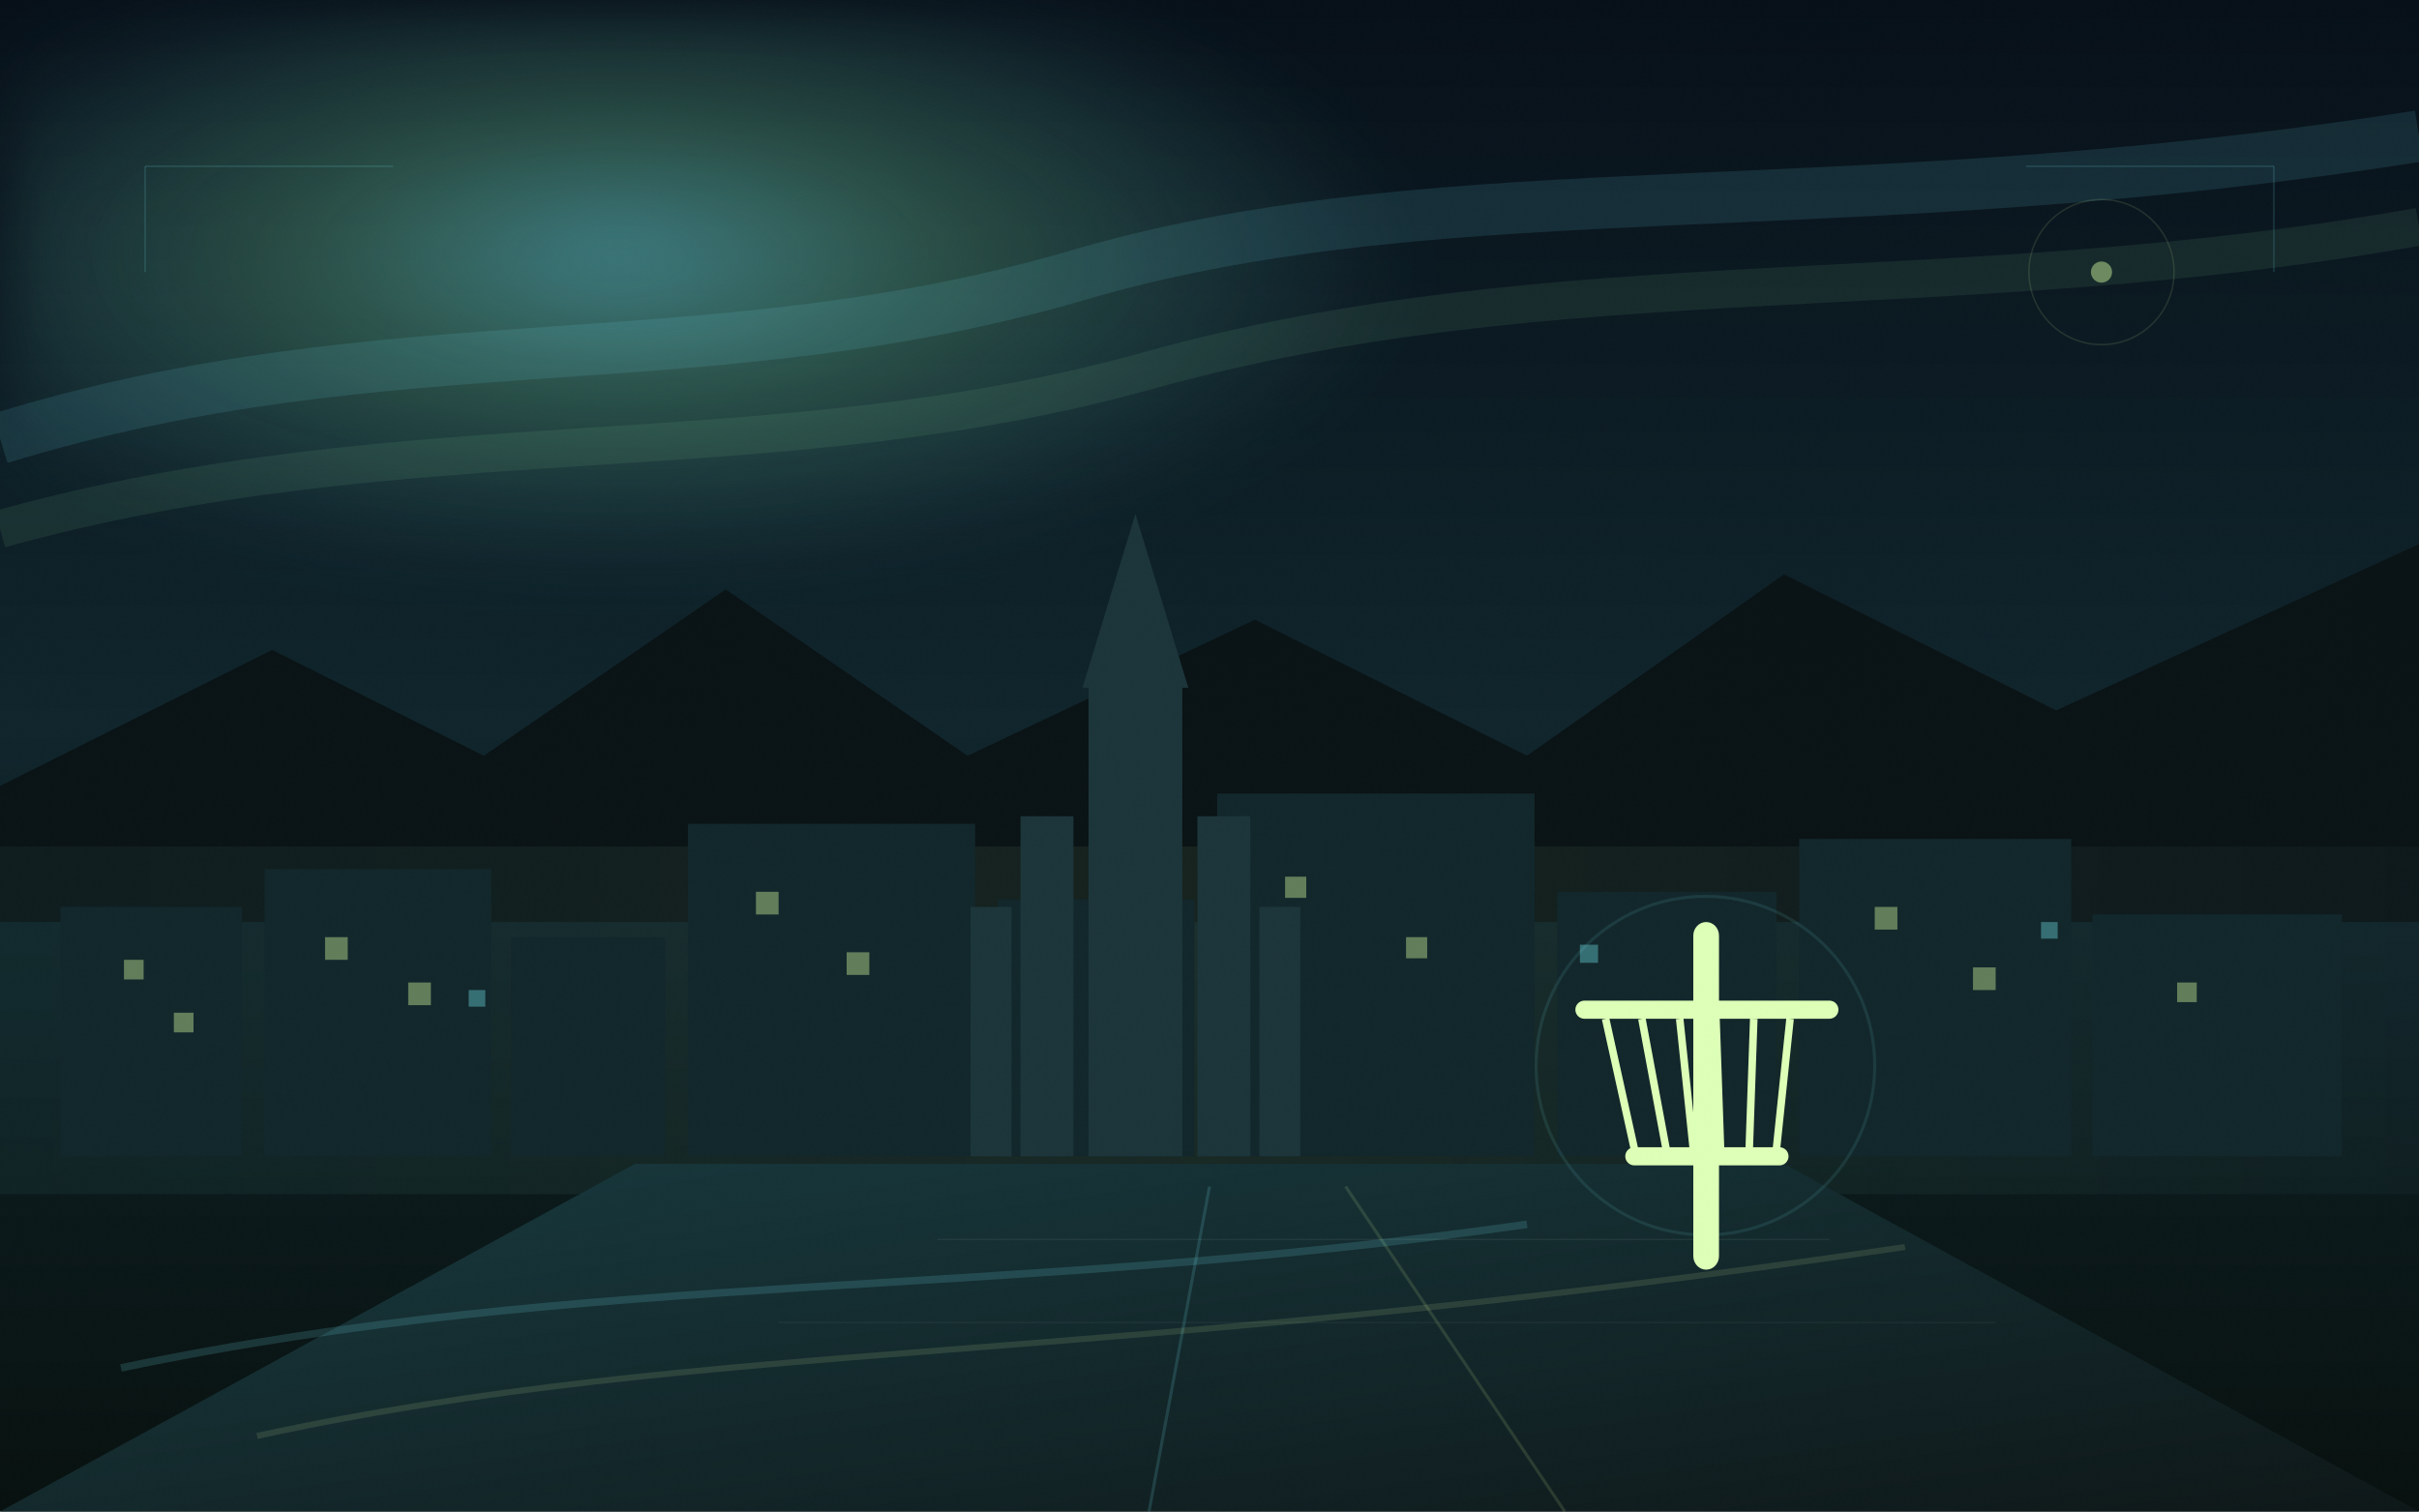
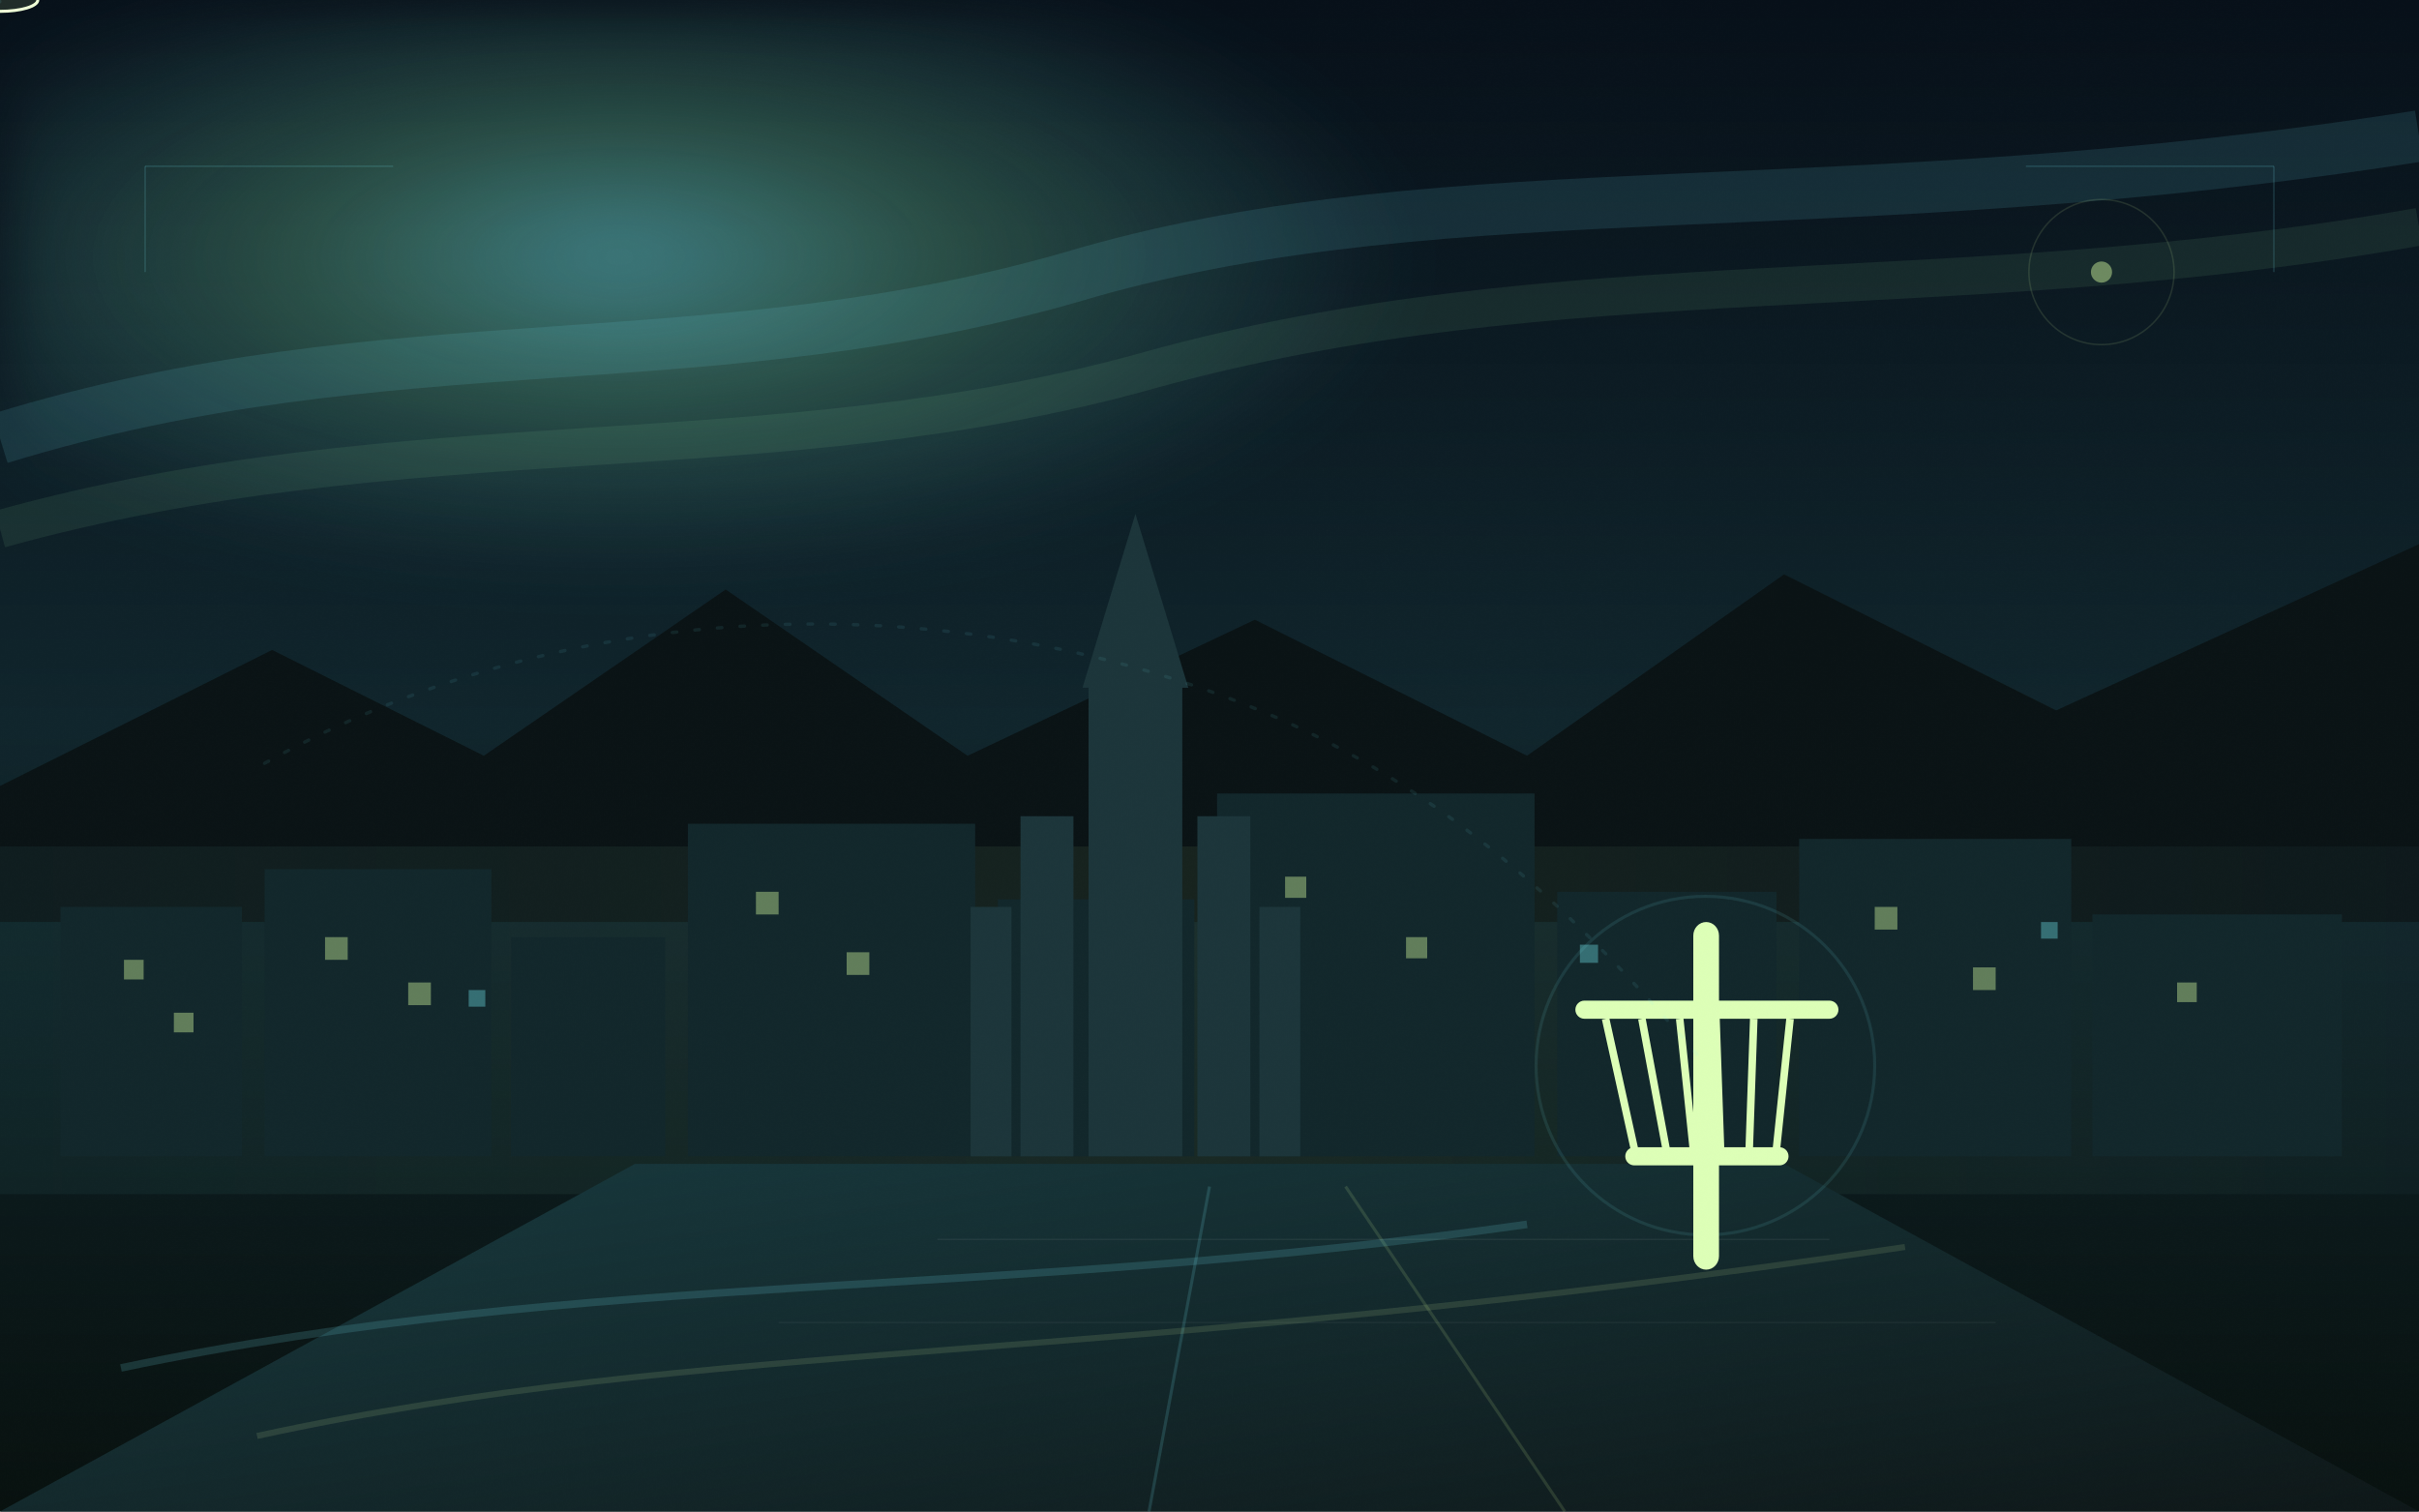
<svg xmlns="http://www.w3.org/2000/svg" viewBox="0 0 1600 1000">
  <defs>
    <linearGradient id="sky" x1="0" y1="0" x2="0" y2="1">
      <stop stop-color="#071019" />
      <stop offset=".48" stop-color="#10252c" />
      <stop offset="1" stop-color="#08110f" />
    </linearGradient>
    <linearGradient id="cityGlow" x1="0" y1="0" x2="1" y2="0">
      <stop stop-color="#79f5ff" stop-opacity=".12" />
      <stop offset=".5" stop-color="#d8ff9f" stop-opacity=".18" />
      <stop offset="1" stop-color="#79f5ff" stop-opacity=".08" />
    </linearGradient>
    <radialGradient id="aurora">
      <stop stop-color="#79f5ff" stop-opacity=".46" />
      <stop offset=".45" stop-color="#8dffbd" stop-opacity=".22" />
      <stop offset="1" stop-color="#79f5ff" stop-opacity="0" />
    </radialGradient>
    <linearGradient id="road" x1="0" y1="0" x2="1" y2="1">
      <stop stop-color="#183a3f" />
      <stop offset="1" stop-color="#0e1718" />
    </linearGradient>
    <filter id="blur">
      <feGaussianBlur stdDeviation="24" />
    </filter>
    <filter id="noise">
      <feTurbulence baseFrequency=".78" numOctaves="3" seed="21" />
      <feComponentTransfer>
        <feFuncA type="table" tableValues="0 .065" />
      </feComponentTransfer>
    </filter>
  </defs>
  <rect width="1600" height="1000" fill="url(#sky)" />
  <ellipse cx="410" cy="170" rx="520" ry="210" fill="url(#aurora)" filter="url(#blur)" />
  <path d="M0 290 C260 210 470 255 720 180 C960 112 1220 150 1600 90" fill="none" stroke="#77f4ff" stroke-opacity=".11" stroke-width="34" />
  <path d="M0 350 C270 275 510 315 760 245 C1030 170 1290 205 1600 150" fill="none" stroke="#a8ffb8" stroke-opacity=".08" stroke-width="25" />
  <path d="M0 520 L180 430 320 500 480 390 640 500 830 410 1010 500 1180 380 1360 470 1600 360 1600 610 0 610Z" fill="#0a1315" />
  <rect x="0" y="560" width="1600" height="230" fill="url(#cityGlow)" opacity=".36" />
  <g fill="#12272b">
    <rect x="40" y="600" width="120" height="165" />
    <rect x="175" y="575" width="150" height="190" />
    <rect x="338" y="620" width="102" height="145" />
    <rect x="455" y="545" width="190" height="220" />
    <rect x="660" y="595" width="130" height="170" />
    <rect x="805" y="525" width="210" height="240" />
    <rect x="1030" y="590" width="145" height="175" />
    <rect x="1190" y="555" width="180" height="210" />
    <rect x="1384" y="605" width="165" height="160" />
  </g>
  <g fill="#1c353a">
    <rect x="720" y="450" width="62" height="315" />
    <path d="M751 340 L716 455 H786 Z" />
    <rect x="675" y="540" width="35" height="225" />
    <rect x="792" y="540" width="35" height="225" />
    <rect x="642" y="600" width="27" height="165" />
    <rect x="833" y="600" width="27" height="165" />
  </g>
  <g fill="#d8ff9f" opacity=".40">
    <rect x="82" y="635" width="13" height="13" />
    <rect x="115" y="670" width="13" height="13" />
    <rect x="215" y="620" width="15" height="15" />
    <rect x="270" y="650" width="15" height="15" />
    <rect x="500" y="590" width="15" height="15" />
    <rect x="560" y="630" width="15" height="15" />
    <rect x="850" y="580" width="14" height="14" />
    <rect x="930" y="620" width="14" height="14" />
    <rect x="1240" y="600" width="15" height="15" />
    <rect x="1305" y="640" width="15" height="15" />
    <rect x="1440" y="650" width="13" height="13" />
  </g>
  <g fill="#79f5ff" opacity=".34">
    <rect x="310" y="655" width="11" height="11" />
    <rect x="1045" y="625" width="12" height="12" />
    <rect x="1350" y="610" width="11" height="11" />
  </g>
  <path d="M0 1000 L420 770 H1180 L1600 1000Z" fill="url(#road)" />
  <path d="M800 785 L760 1000" stroke="#79f5ff" stroke-opacity=".15" stroke-width="2" />
  <path d="M890 785 L1035 1000" stroke="#d8ff9f" stroke-opacity=".13" stroke-width="2" />
  <path d="M620 820 L1210 820" stroke="#ffffff" stroke-opacity=".055" />
  <path d="M515 875 L1320 875" stroke="#ffffff" stroke-opacity=".04" />
  <g transform="translate(1120 610)">
    <circle cx="8" cy="95" r="112" fill="none" stroke="#79f5ff" stroke-opacity=".10" stroke-width="2" />
    <rect x="0" y="0" width="17" height="230" rx="9" fill="#ddffb7" />
    <rect x="-78" y="52" width="174" height="12" rx="6" fill="#ddffb7" />
    <path d="M-58 64 L-39 150 M-34 64 L-18 150 M-9 64 L0 150 M15 64 L18 150 M40 64 L37 150 M64 64 L55 150" stroke="#ddffb7" stroke-width="5" />
    <rect x="-45" y="149" width="108" height="12" rx="6" fill="#ddffb7" />
  </g>
+   <g aria-hidden="true">
+     <path d="M175 505 C390 385 650 390 845 475 C965 528 1050 612 1128 704" fill="none" stroke="#79f5ff" stroke-width="2.2" stroke-linecap="round" stroke-dasharray="3 12" opacity=".08">
+       <animate attributeName="opacity" values="0;.10;.16;.05;0;0" keyTimes="0;.05;.30;.48;.58;1" dur="6s" repeatCount="indefinite" />
+       <animate attributeName="stroke-dashoffset" values="28;0;-24" dur="2.9s" repeatCount="indefinite" />
+     </path>
+     <g>
+       <ellipse cx="0" cy="0" rx="25" ry="7.5" fill="#d8ff9f" fill-opacity=".12" stroke="#efffd7" stroke-width="2" />
+       <path d="M-18 -1 C-8 -6 11 -7 20 -2" fill="none" stroke="#79f5ff" stroke-opacity=".72" stroke-width="1.4" />
+       <ellipse cx="-18" cy="1" rx="19" ry="4.5" fill="#79f5ff" fill-opacity=".10" />
+       <animateMotion path="M175 505 C390 385 650 390 845 475 C965 528 1050 612 1128 704" dur="6s" repeatCount="indefinite" keyTimes="0;.48;1" keyPoints="0;1;1" calcMode="linear" />
+       <animate attributeName="opacity" values="0;.92;.92;.82;0;0" keyTimes="0;.045;.39;.475;.515;1" dur="6s" repeatCount="indefinite" />
+     </g>
+     <ellipse cx="1128" cy="705" rx="34" ry="14" fill="none" stroke="#d8ff9f" stroke-width="2" opacity="0">
+       <animate attributeName="rx" values="18;18;42;54;54" keyTimes="0;.465;.505;.56;1" dur="6s" repeatCount="indefinite" />
+       <animate attributeName="ry" values="7;7;17;21;21" keyTimes="0;.465;.505;.56;1" dur="6s" repeatCount="indefinite" />
+       <animate attributeName="opacity" values="0;0;.42;0;0" keyTimes="0;.465;.50;.59;1" dur="6s" repeatCount="indefinite" />
+     </ellipse>
+     <g stroke="#efffd7" stroke-width="3.5" stroke-linecap="round" opacity="0">
+       <path d="M1078 675 L1091 744" />
+       <path d="M1103 672 L1109 750" />
+       <path d="M1128 670 L1128 752" />
+       <path d="M1153 672 L1147 749" />
+       <path d="M1177 676 L1165 744" />
+       <animate attributeName="opacity" values="0;0;.58;.18;0;0" keyTimes="0;.47;.50;.545;.61;1" dur="6s" repeatCount="indefinite" />
+     </g>
+   </g>
  <path d="M80 905 C390 840 660 860 1010 810" fill="none" stroke="#79f5ff" stroke-opacity=".15" stroke-width="5" />
  <path d="M170 950 C470 885 720 905 1260 825" fill="none" stroke="#d8ff9f" stroke-opacity=".12" stroke-width="4" />
  <g fill="none" stroke="#79f5ff" stroke-opacity=".15">
    <path d="M96 110 H260" />
    <path d="M96 110 V180" />
    <path d="M1504 110 H1340" />
    <path d="M1504 110 V180" />
  </g>
  <circle cx="1390" cy="180" r="48" fill="none" stroke="#d8ff9f" stroke-opacity=".12" />
  <circle cx="1390" cy="180" r="7" fill="#d8ff9f" opacity=".45" />
  <rect width="1600" height="1000" filter="url(#noise)" opacity=".24" />
</svg>
